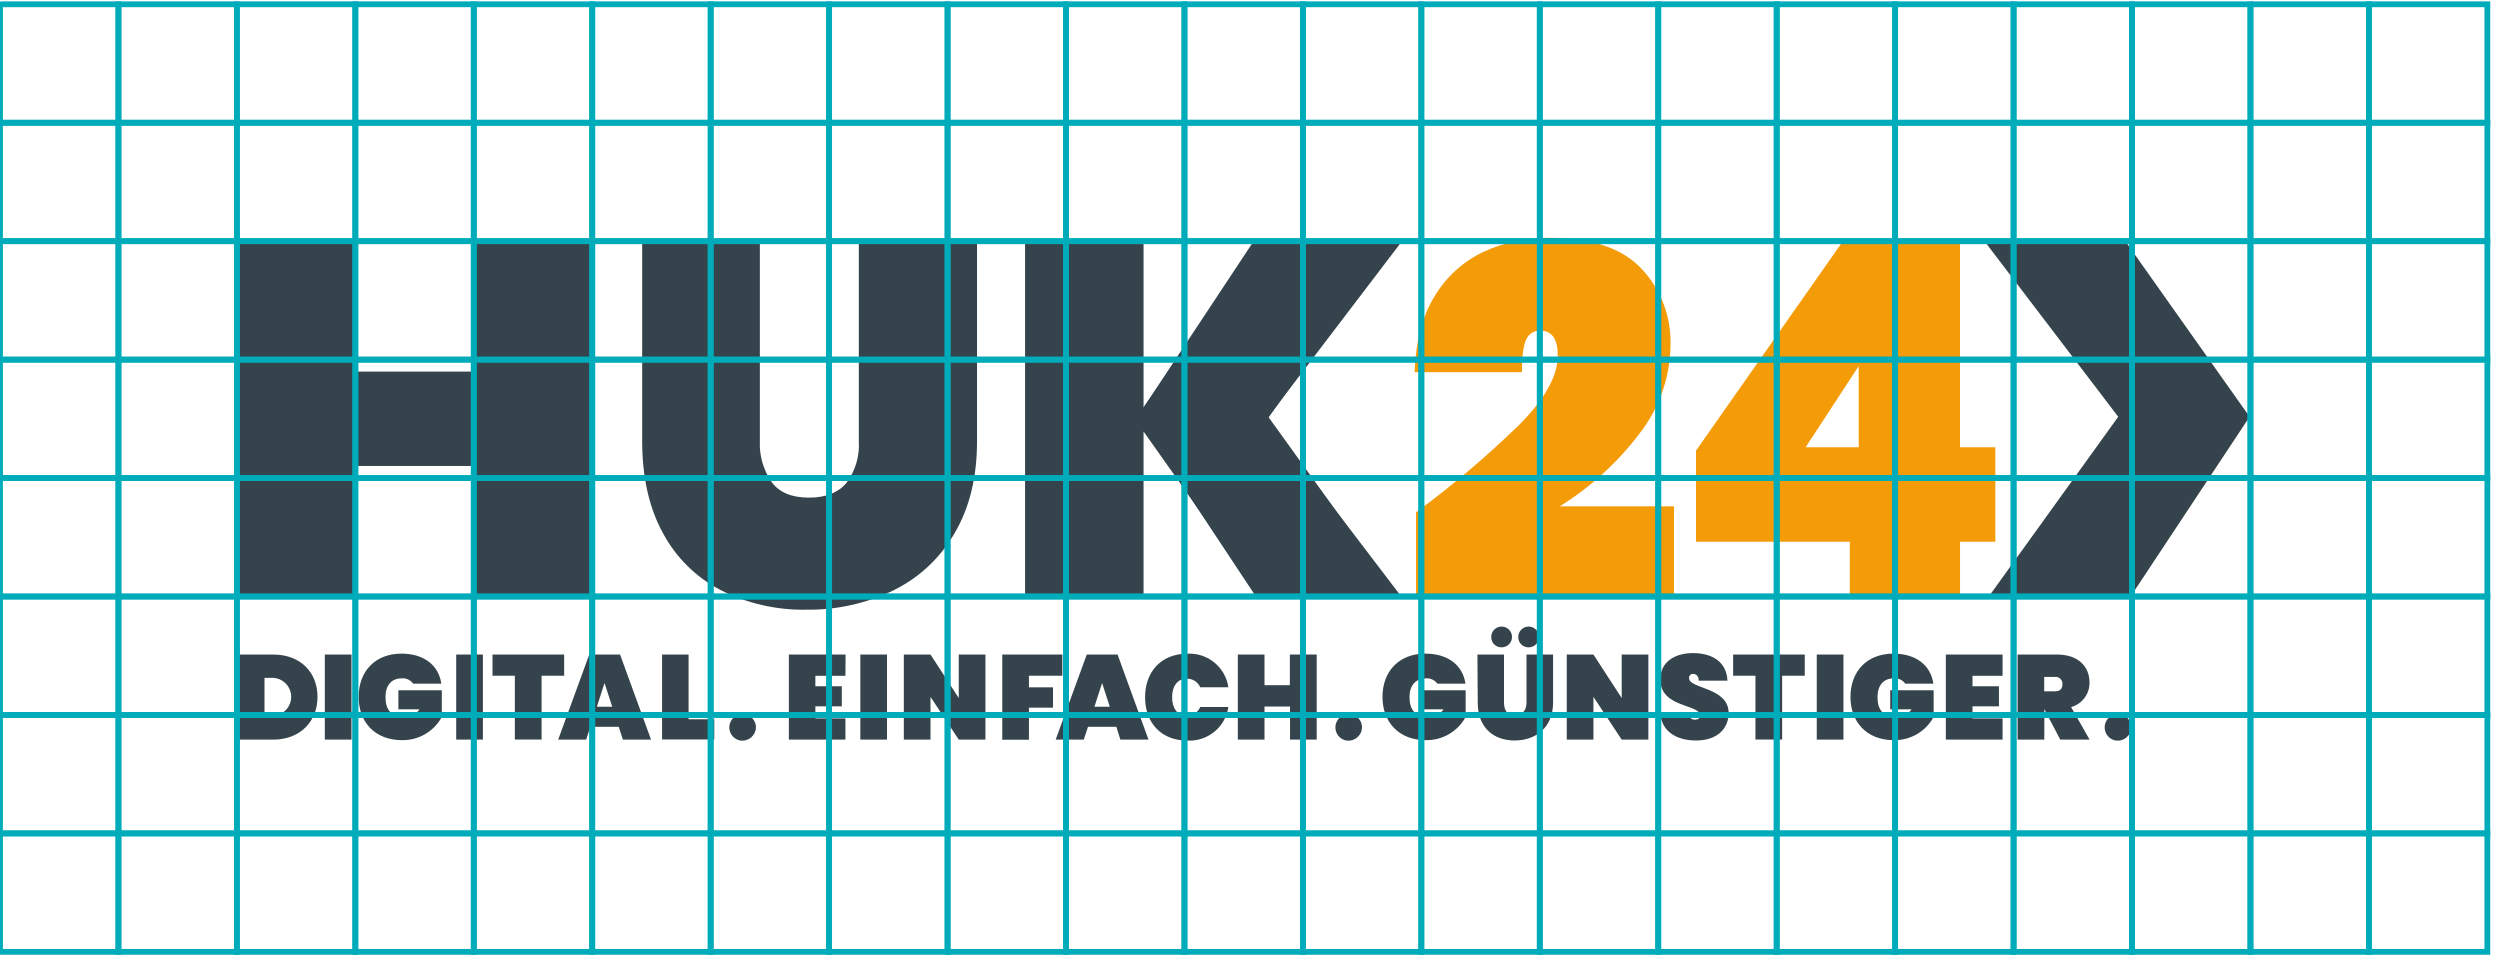
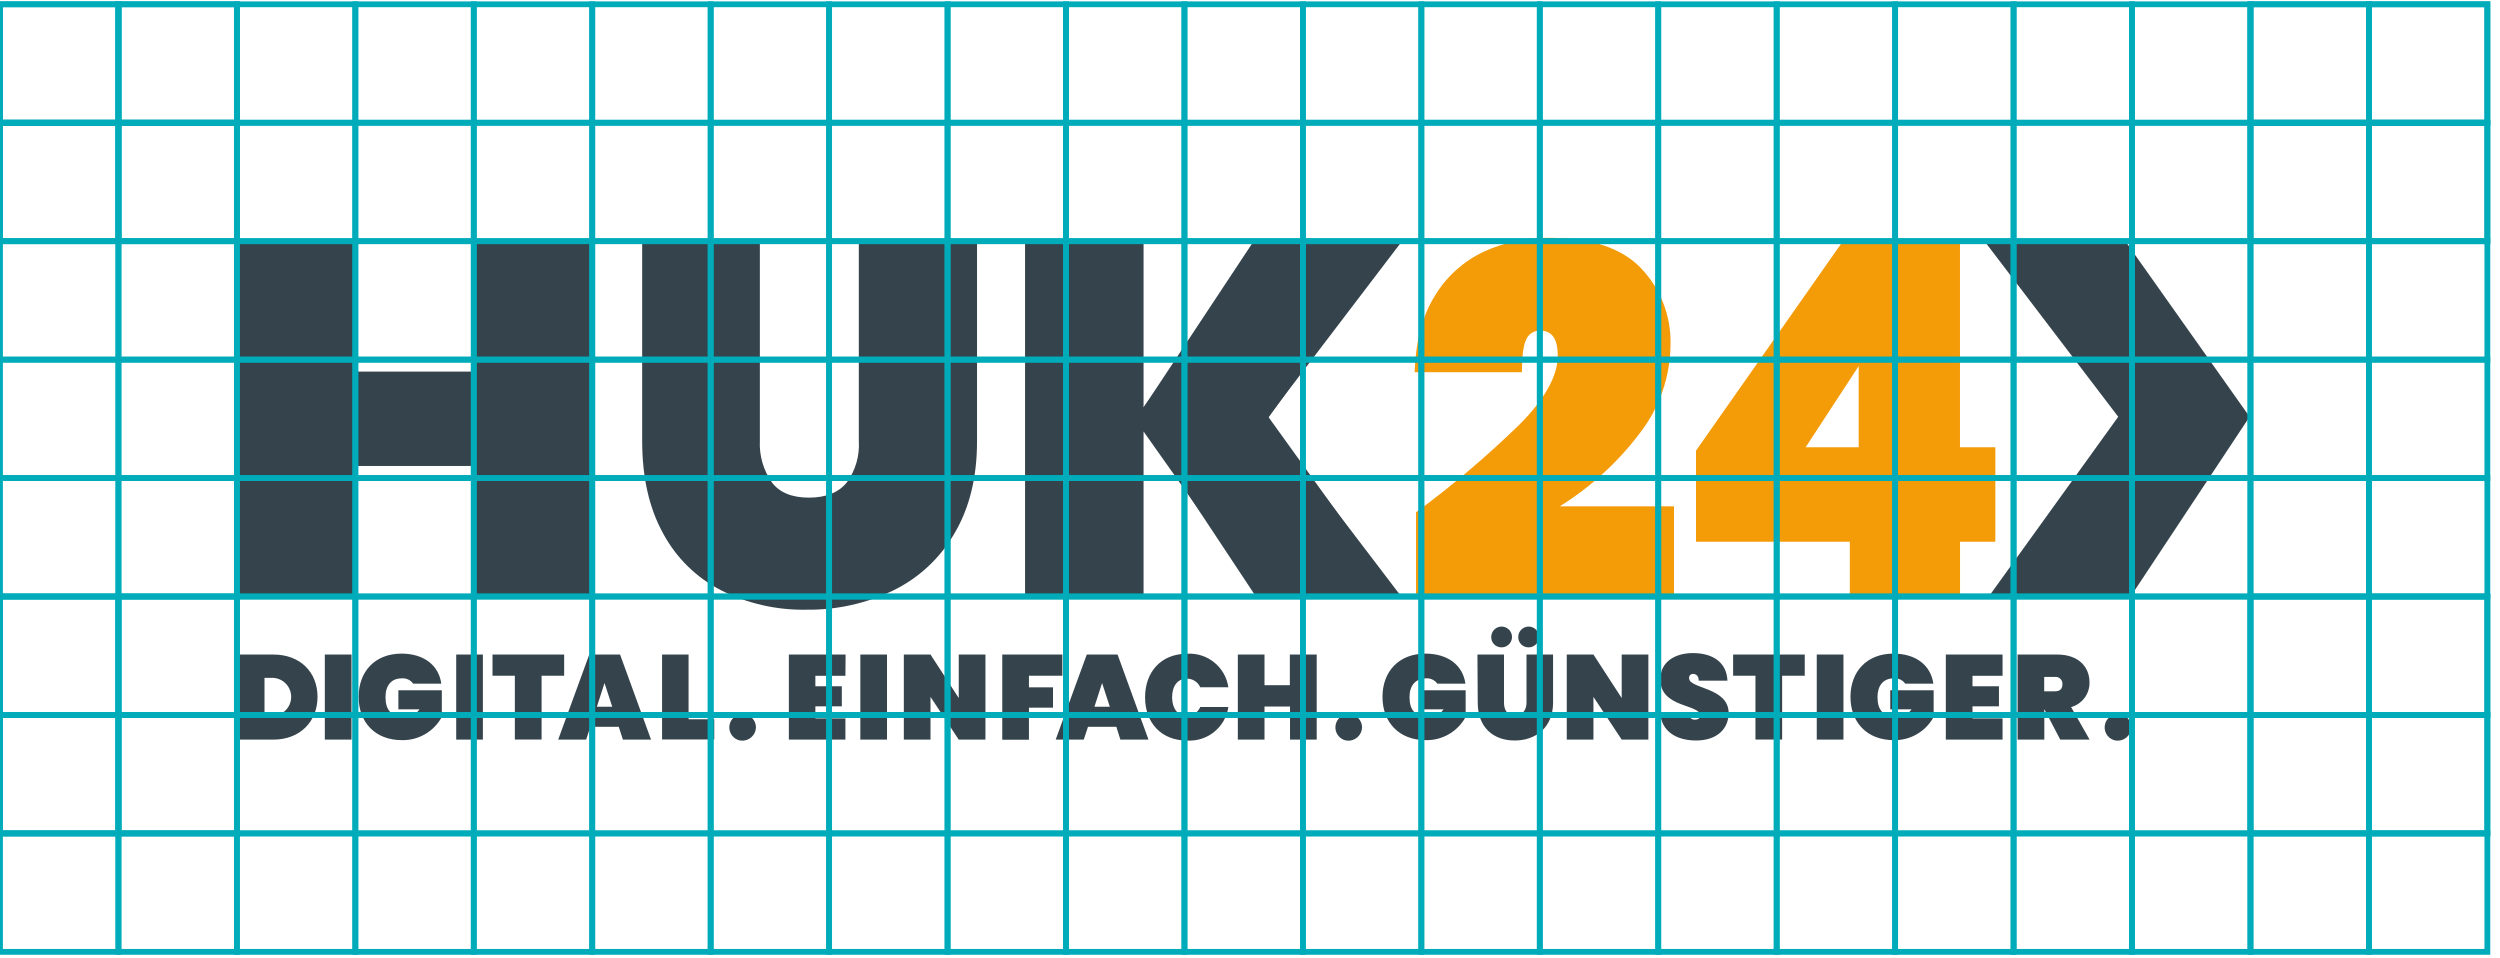
<svg id="logo--claim" viewBox="0 0 431 165">
  <svg id="logo" class="logo" x="41" y="41" viewBox="0 0 347 87" width="347" height="87">
    <path id="letter--h" class="letter" fill="#35444C" d="M40.95 23.062H20.56V.532H.14v61.18h20.42v-22.38h20.39v22.38h20.43V.532H40.95z" />
    <path id="letter--u" class="letter" d="M107.06 35.002a11 11 0 0 1-2.06 7.16c-1.42 1.75-3.59 2.63-6.54 2.63s-5.07-.88-6.39-2.63a11.54 11.54 0 0 1-2.07-7.16V.532H69.71v34.47c0 6.26 1.197 11.567 3.59 15.92a23.5 23.5 0 0 0 10 9.84 31.4 31.4 0 0 0 14.7 3.35 33.45 33.45 0 0 0 15-3.32 24.67 24.67 0 0 0 10.58-9.89c2.58-4.38 3.867-9.67 3.86-15.87V.532h-20.38v34.47z" fill="#35444C" />
    <path id="letter--k" class="letter" fill="#35444C" d="M200.48 61.712l-23.09-30.32L199.6.532h-24.44l-19.01 28.73V.532h-20.43v61.18h20.43v-28.32l20.04 28.32h24.29z" />
    <path id="letter--klammer--links" class="letter" fill="#35444C" d="M176.45.532h24.29l-23.09 30.32 22.22 30.86h-24.44L155 30.852z" />
    <path id="letter--2" class="letter letter--2" d="M241.6 33.812a25.24 25.24 0 0 0 5.4-15.4 18.38 18.38 0 0 0-5-13.08c-3.333-3.553-8.63-5.33-15.89-5.33a26.43 26.43 0 0 0-11.35 2.41 19.5 19.5 0 0 0-8.39 7.59c-2.153 3.44-3.317 7.827-3.49 13.16h18.5c0-2.747.243-4.623.73-5.63a2.52 2.52 0 0 1 2.45-1.53c2 0 3 1.44 3 4.3 0 3.5-2.197 7.46-6.59 11.88a170.24 170.24 0 0 1-17.85 15.14v14.37h44.48v-15.4h-19.7a51.07 51.07 0 0 0 13.7-12.48z" fill="#F49B08" />
    <path id="letter--4" class="letter letter--4" d="M296.9.692v35.42h6.1v16.28h-6.09v9.32h-19v-9.32h-26.52v-15.7l25.25-36h20.26zm-17.46 21.42l-9.15 14h9.15v-14z" fill="#F49B08" />
    <path id="letter--klammer--rechts" class="letter" fill="#35444C" d="M325.38.532h-24.29l23.09 30.32-22.22 30.86h24.44l20.43-30.86z" />
    <path id="claim" class="claim" fill="#35444C" d="M6.11 71.842c4.69 0 7.63 3.07 7.63 7.3 0 4.18-2.94 7.37-7.63 7.37H0v-14.67h6.11zm-.37 4.02H4.6v6.55h1.14a3.28 3.28 0 1 0 0-6.55zM15 71.842h4.6v14.67H15zM35.08 76.862h-4.85a2.18 2.18 0 0 0-2-.91c-1.78 0-2.77 1.26-2.77 3.21 0 2.28 1 3.42 3.29 3.42a3 3 0 0 0 2.57-1.29h-3.64v-3.29h7.49v4.6a7.65 7.65 0 0 1-6.88 4c-4.63 0-7.46-3.09-7.46-7.46s2.81-7.46 7.41-7.46c3.9.02 6.41 2.05 6.84 5.18zM37.65 71.842h4.6v14.67h-4.6zM43.91 71.842h12.35v3.65h-3.89v11h-4.61v-11h-3.85zM65.9 71.842l5.34 14.67h-4.85l-.72-2.21h-4.89l-.73 2.21h-4.82l5.36-14.67h5.31zm-2.68 4.91l-1.32 4.09h2.65l-1.33-4.09zM77.71 71.842v11.16h4.43v3.48h-9v-14.64zM86.7 86.682a2.3 2.3 0 1 1 2.63-2.26 2.37 2.37 0 0 1-2.63 2.26zM104.75 75.512h-5.18v1.8h4.56v3.46h-4.56v2.08h5.18v3.66H95v-14.67h9.78zM107.32 71.842h4.6v14.67h-4.6zM128.89 71.842v14.67h-4.6l-4.87-7.37v7.37h-4.6v-14.67h4.6l4.87 7.5v-7.5zM131.79 71.842h10.36v3.65h-5.76v2h4.15v3.51h-4.15v5.53h-4.6zM151.67 71.842l5.33 14.67h-4.85l-.69-2.21h-4.89l-.73 2.21H141l5.36-14.67h5.31zm-2.67 4.91l-1.32 4.09h2.65l-1.33-4.09zM163.66 71.702a6.77 6.77 0 0 1 7.11 5.78h-4.85a2.49 2.49 0 0 0-2.34-1.48c-1.55 0-2.51 1.26-2.51 3.21s1 3.21 2.51 3.21a2.49 2.49 0 0 0 2.34-1.53h4.85a6.77 6.77 0 0 1-7.11 5.78c-4.49 0-7.25-3.09-7.25-7.46s2.76-7.51 7.25-7.51zM181.4 80.802H177v5.71h-4.6v-14.67h4.6v5.29h4.37v-5.29H186v14.67h-4.6zM191.18 86.682a2.3 2.3 0 1 1 2.64-2.26 2.37 2.37 0 0 1-2.64 2.26zM211.64 76.862h-4.85a2.19 2.19 0 0 0-2-.91c-1.79.05-2.79 1.26-2.79 3.21 0 2.28 1 3.42 3.3 3.42a3 3 0 0 0 2.57-1.29h-3.67v-3.29h7.48v4.6a7.65 7.65 0 0 1-6.88 4c-4.62 0-7.46-3.09-7.46-7.46s2.82-7.46 7.42-7.46c3.93.02 6.44 2.05 6.88 5.18zM213.71 71.842h4.58v8.27c0 1.27.5 2.2 1.88 2.2s2-.93 2-2.2v-8.27h4.58v8.27c0 4.33-3 6.55-6.63 6.55s-6.36-2.22-6.36-6.55l-.05-8.27zM216.09 68.842a1.79 1.79 0 1 1 1.76 1.76 1.74 1.74 0 0 1-1.76-1.74v-.02zM220.75 68.842a1.79 1.79 0 1 1 1.77 1.76 1.74 1.74 0 0 1-1.77-1.74v-.02zM243.18 71.842v14.67h-4.6l-4.87-7.37v7.37h-4.6v-14.67h4.6l4.87 7.5v-7.5zM251.4 86.662c-3.35 0-6-1.55-6.19-4.85h4.89c.08 1.08.66 1.26 1.12 1.26.46 0 .89-.2.89-.72 0-2-6.94-1.27-6.86-6.28 0-2.94 2.49-4.48 5.61-4.48 3.55 0 5.83 1.7 5.95 4.75h-4.95c0-.89-.52-1.16-1-1.16a.66.66 0 0 0-.66.75c0 1.84 6.82 1.53 6.82 6-.02 2.74-2.02 4.73-5.62 4.73zM257.79 71.842h12.35v3.65h-3.9v11h-4.6v-11h-3.85zM272.21 71.842h4.6v14.67h-4.6zM292.31 76.862h-4.85a2.19 2.19 0 0 0-2-.91c-1.78 0-2.78 1.26-2.78 3.21 0 2.28 1 3.42 3.3 3.42a3 3 0 0 0 2.57-1.29h-3.67v-3.29h7.48v4.6a7.64 7.64 0 0 1-6.88 4c-4.62 0-7.46-3.09-7.46-7.46s2.82-7.46 7.42-7.46c3.93.02 6.43 2.05 6.87 5.18zM304.24 75.512h-5.18v1.8h4.56v3.46h-4.56v2.08h5.18v3.66h-9.78v-14.67h9.78zM313.65 71.842c3.69 0 5.58 2.12 5.58 4.81a4.32 4.32 0 0 1-3.17 4.25l3.19 5.61h-5.06l-2.75-5.26v5.26h-4.61v-14.67h6.82zm-.41 3.86h-1.82v2.48h1.82c.87 0 1.32-.37 1.32-1.24a1.17 1.17 0 0 0-1.32-1.24zM323.81 86.682a2.3 2.3 0 1 1 2.63-2.26 2.37 2.37 0 0 1-2.63 2.26z" />
  </svg>
  <g id="grid" class="grid" stroke="#00ABBA" fill="transparent">
    <polygon class="cell" points="20.42 62 7.10542736e-15 62 7.10542736e-15 82.42 20.42 82.42" />
    <polygon class="cell" points="20.42 41.58 7.10542736e-15 41.58 7.10542736e-15 62 20.42 62" />
    <polygon class="cell" points="20.42 21.16 7.10542736e-15 21.16 7.10542736e-15 41.58 20.42 41.58" />
    <polygon class="cell" points="20.42 0.74 7.10542736e-15 0.74 7.10542736e-15 21.16 20.42 21.16" />
    <polygon class="cell" points="20.42 82.42 7.10542736e-15 82.42 7.10542736e-15 102.84 20.42 102.84" />
    <polygon class="cell" points="20.42 102.84 7.10542736e-15 102.84 7.10542736e-15 123.26 20.42 123.26" />
    <polygon class="cell" points="20.42 123.26 7.10542736e-15 123.26 7.10542736e-15 143.68 20.42 143.68" />
    <polygon class="cell" points="20.42 143.68 7.10542736e-15 143.68 7.10542736e-15 164.1 20.42 164.1" />
    <polygon class="cell" points="40.84 62 20.42 62 20.42 82.42 40.84 82.42" />
    <polygon class="cell" points="40.84 41.58 20.42 41.58 20.42 62 40.84 62" />
    <polygon class="cell" points="40.84 21.16 20.42 21.16 20.42 41.58 40.84 41.58" />
    <polygon class="cell" points="40.84 0.74 20.42 0.74 20.42 21.16 40.84 21.16" />
    <polygon class="cell" points="40.84 82.42 20.42 82.42 20.42 102.84 40.84 102.84" />
    <polygon class="cell" points="40.84 102.84 20.42 102.84 20.42 123.26 40.84 123.26" />
    <polygon class="cell" points="40.84 123.26 20.42 123.26 20.42 143.68 40.84 143.68" />
    <polygon class="cell" points="40.84 143.68 20.42 143.68 20.42 164.1 40.84 164.1" />
    <polygon class="cell" points="61.26 62 40.84 62 40.84 82.42 61.26 82.42" />
    <polygon class="cell" points="61.26 41.58 40.84 41.58 40.84 62 61.26 62" />
    <polygon class="cell" points="61.26 21.16 40.84 21.16 40.84 41.58 61.26 41.58" />
    <polygon class="cell" points="61.26 0.74 40.84 0.74 40.84 21.16 61.26 21.16" />
    <polygon class="cell" points="61.26 82.42 40.84 82.42 40.84 102.84 61.26 102.84" />
    <polygon class="cell" points="61.26 102.84 40.84 102.84 40.84 123.26 61.26 123.26" />
    <polygon class="cell" points="61.26 123.26 40.84 123.26 40.84 143.68 61.26 143.68" />
    <polygon class="cell" points="61.26 143.68 40.84 143.68 40.84 164.1 61.26 164.1" />
    <polygon class="cell" points="81.68 62 61.26 62 61.26 82.42 81.68 82.42" />
    <polygon class="cell" points="81.68 41.58 61.26 41.58 61.26 62 81.68 62" />
    <polygon class="cell" points="81.68 21.16 61.26 21.16 61.26 41.58 81.68 41.58" />
    <polygon class="cell" points="81.68 0.74 61.26 0.74 61.26 21.16 81.68 21.16" />
    <polygon class="cell" points="81.68 82.42 61.26 82.42 61.26 102.84 81.68 102.84" />
    <polygon class="cell" points="81.68 102.84 61.26 102.84 61.26 123.26 81.68 123.26" />
    <polygon class="cell" points="81.68 123.26 61.26 123.26 61.26 143.68 81.68 143.68" />
    <polygon class="cell" points="81.68 143.68 61.26 143.68 61.26 164.1 81.68 164.1" />
    <polygon class="cell" points="102.1 62 81.68 62 81.68 82.42 102.1 82.42" />
    <polygon class="cell" points="102.1 41.58 81.68 41.58 81.68 62 102.1 62" />
    <polygon class="cell" points="102.1 21.16 81.68 21.16 81.68 41.58 102.1 41.58" />
    <polygon class="cell" points="102.1 0.74 81.68 0.74 81.68 21.16 102.1 21.16" />
    <polygon class="cell" points="102.1 82.42 81.68 82.42 81.68 102.84 102.1 102.84" />
    <polygon class="cell" points="102.1 102.84 81.68 102.84 81.68 123.26 102.1 123.26" />
    <polygon class="cell" points="102.1 123.26 81.68 123.26 81.68 143.68 102.1 143.68" />
    <polygon class="cell" points="102.1 143.68 81.68 143.68 81.68 164.1 102.1 164.1" />
    <polygon class="cell" points="122.52 62 102.1 62 102.1 82.42 122.52 82.42" />
    <polygon class="cell" points="122.52 41.58 102.1 41.58 102.1 62 122.52 62" />
    <polygon class="cell" points="122.52 21.16 102.1 21.16 102.1 41.58 122.52 41.58" />
    <polygon class="cell" points="122.52 0.74 102.1 0.74 102.1 21.16 122.52 21.16" />
    <polygon class="cell" points="122.52 82.42 102.1 82.42 102.1 102.84 122.52 102.84" />
    <polygon class="cell" points="122.52 102.84 102.1 102.84 102.1 123.26 122.52 123.26" />
    <polygon class="cell" points="122.52 123.26 102.1 123.26 102.1 143.68 122.52 143.68" />
    <polygon class="cell" points="122.52 143.68 102.1 143.68 102.1 164.1 122.52 164.1" />
    <polygon class="cell" points="142.94 62 122.52 62 122.52 82.42 142.94 82.42" />
    <polygon class="cell" points="142.94 41.58 122.52 41.58 122.52 62 142.94 62" />
    <polygon class="cell" points="142.94 21.16 122.52 21.16 122.52 41.58 142.94 41.58" />
    <polygon class="cell" points="142.94 0.74 122.52 0.74 122.52 21.16 142.94 21.16" />
    <polygon class="cell" points="142.94 82.42 122.52 82.42 122.52 102.84 142.94 102.84" />
    <polygon class="cell" points="142.94 102.84 122.52 102.84 122.52 123.26 142.94 123.26" />
    <polygon class="cell" points="142.94 123.26 122.52 123.26 122.52 143.68 142.94 143.68" />
    <polygon class="cell" points="142.94 143.68 122.52 143.68 122.52 164.1 142.94 164.1" />
    <polygon class="cell" points="163.36 62 142.94 62 142.94 82.42 163.36 82.42" />
    <polygon class="cell" points="163.36 41.58 142.94 41.58 142.94 62 163.36 62" />
    <polygon class="cell" points="163.36 21.16 142.94 21.16 142.94 41.58 163.36 41.58" />
    <polygon class="cell" points="163.36 0.74 142.94 0.74 142.94 21.16 163.36 21.16" />
    <polygon class="cell" points="163.36 82.42 142.94 82.42 142.94 102.84 163.36 102.84" />
    <polygon class="cell" points="163.36 102.84 142.94 102.84 142.94 123.26 163.36 123.26" />
    <polygon class="cell" points="163.36 123.26 142.94 123.26 142.94 143.68 163.36 143.68" />
    <polygon class="cell" points="163.36 143.68 142.94 143.68 142.94 164.1 163.36 164.1" />
    <polygon class="cell" points="183.78 62 163.36 62 163.36 82.42 183.78 82.42" />
    <polygon class="cell" points="183.78 41.58 163.36 41.58 163.36 62 183.78 62" />
    <polygon class="cell" points="183.78 21.16 163.36 21.16 163.36 41.58 183.78 41.58" />
    <polygon class="cell" points="183.78 0.74 163.36 0.74 163.36 21.16 183.78 21.16" />
    <polygon class="cell" points="183.78 82.42 163.36 82.42 163.36 102.84 183.78 102.84" />
    <polygon class="cell" points="183.78 102.84 163.36 102.84 163.36 123.26 183.78 123.26" />
    <polygon class="cell" points="183.78 123.26 163.36 123.26 163.36 143.68 183.78 143.68" />
    <polygon class="cell" points="183.78 143.68 163.36 143.68 163.36 164.1 183.78 164.1" />
    <polygon class="cell" points="204.2 62 183.78 62 183.78 82.42 204.2 82.42" />
    <polygon class="cell" points="204.2 41.58 183.78 41.58 183.78 62 204.2 62" />
    <polygon class="cell" points="204.2 21.16 183.78 21.16 183.78 41.58 204.2 41.58" />
    <polygon class="cell" points="204.2 0.74 183.78 0.74 183.78 21.16 204.2 21.16" />
    <polygon class="cell" points="204.2 82.42 183.78 82.42 183.78 102.84 204.2 102.84" />
    <polygon class="cell" points="204.2 102.84 183.78 102.84 183.78 123.26 204.2 123.26" />
    <polygon class="cell" points="204.2 123.26 183.78 123.26 183.78 143.68 204.2 143.68" />
    <polygon class="cell" points="204.2 143.68 183.78 143.68 183.78 164.1 204.2 164.1" />
    <polygon class="cell" points="224.62 62 204.2 62 204.2 82.42 224.62 82.42" />
    <polygon class="cell" points="224.62 41.58 204.2 41.58 204.2 62 224.62 62" />
    <polygon class="cell" points="224.62 21.16 204.2 21.16 204.2 41.58 224.62 41.58" />
    <polygon class="cell" points="224.62 0.74 204.2 0.74 204.2 21.16 224.62 21.16" />
    <polygon class="cell" points="224.62 82.42 204.2 82.42 204.2 102.84 224.62 102.84" />
    <polygon class="cell" points="224.62 102.84 204.2 102.84 204.2 123.26 224.62 123.26" />
    <polygon class="cell" points="224.62 123.26 204.2 123.26 204.2 143.68 224.62 143.68" />
    <polygon class="cell" points="224.62 143.68 204.2 143.68 204.2 164.1 224.62 164.1" />
    <polygon class="cell" points="245.04 62 224.62 62 224.62 82.42 245.04 82.42" />
    <polygon class="cell" points="245.04 41.58 224.62 41.58 224.62 62 245.04 62" />
    <polygon class="cell" points="245.04 21.16 224.62 21.16 224.62 41.58 245.04 41.58" />
    <polygon class="cell" points="245.04 0.74 224.62 0.74 224.62 21.16 245.04 21.16" />
    <polygon class="cell" points="245.04 82.42 224.62 82.42 224.62 102.84 245.04 102.84" />
    <polygon class="cell" points="245.04 102.84 224.62 102.84 224.62 123.26 245.04 123.26" />
    <polygon class="cell" points="245.04 123.26 224.62 123.26 224.62 143.68 245.04 143.68" />
    <polygon class="cell" points="245.04 143.68 224.62 143.68 224.62 164.1 245.04 164.1" />
    <polygon class="cell" points="265.46 62 245.04 62 245.04 82.42 265.46 82.42" />
    <polygon class="cell" points="265.46 41.58 245.04 41.58 245.04 62 265.46 62" />
    <polygon class="cell" points="265.46 21.16 245.04 21.16 245.04 41.58 265.46 41.58" />
    <polygon class="cell" points="265.46 0.74 245.04 0.74 245.04 21.16 265.46 21.16" />
    <polygon class="cell" points="265.46 82.42 245.04 82.42 245.04 102.84 265.46 102.84" />
    <polygon class="cell" points="265.46 102.84 245.04 102.84 245.04 123.26 265.46 123.26" />
    <polygon class="cell" points="265.46 123.26 245.04 123.26 245.04 143.68 265.46 143.68" />
    <polygon class="cell" points="265.46 143.68 245.04 143.68 245.04 164.1 265.46 164.1" />
    <polygon class="cell" points="285.88 62 265.46 62 265.46 82.42 285.88 82.42" />
    <polygon class="cell" points="285.88 41.58 265.46 41.58 265.46 62 285.88 62" />
    <polygon class="cell" points="285.88 21.16 265.46 21.16 265.46 41.58 285.88 41.58" />
    <polygon class="cell" points="285.88 0.74 265.46 0.74 265.46 21.16 285.88 21.16" />
    <polygon class="cell" points="285.88 82.42 265.46 82.42 265.46 102.84 285.88 102.84" />
    <polygon class="cell" points="285.88 102.84 265.46 102.84 265.46 123.26 285.88 123.26" />
    <polygon class="cell" points="285.88 123.26 265.46 123.26 265.46 143.68 285.88 143.68" />
    <polygon class="cell" points="285.88 143.68 265.46 143.68 265.46 164.1 285.88 164.1" />
    <polygon class="cell" points="306.3 62 285.88 62 285.88 82.42 306.3 82.42" />
    <polygon class="cell" points="306.3 41.58 285.88 41.58 285.88 62 306.3 62" />
    <polygon class="cell" points="306.3 21.16 285.88 21.16 285.88 41.58 306.3 41.58" />
    <polygon class="cell" points="306.3 0.74 285.88 0.74 285.88 21.16 306.3 21.16" />
    <polygon class="cell" points="306.3 82.42 285.88 82.42 285.88 102.84 306.3 102.84" />
    <polygon class="cell" points="306.3 102.84 285.88 102.84 285.88 123.26 306.3 123.26" />
    <polygon class="cell" points="306.3 123.26 285.88 123.26 285.88 143.68 306.3 143.68" />
    <polygon class="cell" points="306.3 143.68 285.88 143.68 285.88 164.1 306.3 164.1" />
    <polygon class="cell" points="326.72 62 306.3 62 306.3 82.42 326.72 82.42" />
    <polygon class="cell" points="326.72 41.58 306.3 41.58 306.3 62 326.72 62" />
    <polygon class="cell" points="326.72 21.16 306.3 21.16 306.3 41.58 326.72 41.58" />
    <polygon class="cell" points="326.72 0.74 306.3 0.74 306.3 21.16 326.72 21.16" />
    <polygon class="cell" points="326.72 82.42 306.3 82.42 306.3 102.84 326.72 102.84" />
    <polygon class="cell" points="326.72 102.84 306.3 102.84 306.3 123.26 326.72 123.26" />
    <polygon class="cell" points="326.72 123.26 306.3 123.26 306.3 143.68 326.72 143.68" />
    <polygon class="cell" points="326.72 143.68 306.3 143.68 306.3 164.1 326.72 164.1" />
    <polygon class="cell" points="347.14 62 326.72 62 326.72 82.42 347.14 82.42" />
    <polygon class="cell" points="347.14 41.58 326.72 41.58 326.72 62 347.14 62" />
    <polygon class="cell" points="347.14 21.16 326.72 21.16 326.72 41.58 347.14 41.58" />
    <polygon class="cell" points="347.14 0.74 326.72 0.74 326.72 21.16 347.14 21.16" />
    <polygon class="cell" points="347.14 82.42 326.72 82.42 326.72 102.84 347.14 102.84" />
    <polygon class="cell" points="347.14 102.84 326.72 102.84 326.72 123.26 347.14 123.26" />
    <polygon class="cell" points="347.14 123.26 326.72 123.26 326.72 143.68 347.14 143.68" />
    <polygon class="cell" points="347.14 143.68 326.72 143.68 326.72 164.1 347.14 164.1" />
    <polygon class="cell" points="367.56 62 347.14 62 347.14 82.42 367.56 82.42" />
    <polygon class="cell" points="367.56 41.58 347.14 41.58 347.14 62 367.56 62" />
    <polygon class="cell" points="367.56 21.16 347.14 21.16 347.14 41.58 367.56 41.58" />
    <polygon class="cell" points="367.56 0.74 347.14 0.74 347.14 21.16 367.56 21.16" />
    <polygon class="cell" points="367.56 82.42 347.14 82.42 347.14 102.84 367.56 102.84" />
    <polygon class="cell" points="367.56 102.84 347.14 102.84 347.14 123.26 367.56 123.26" />
    <polygon class="cell" points="367.56 123.26 347.14 123.26 347.14 143.68 367.56 143.68" />
    <polygon class="cell" points="367.56 143.68 347.14 143.68 347.14 164.1 367.56 164.1" />
    <polygon class="cell" points="408.4 62 387.98 62 387.98 82.42 408.4 82.42" />
    <polygon class="cell" points="408.4 41.58 387.98 41.58 387.98 62 408.4 62" />
    <polygon class="cell" points="408.4 21.16 387.98 21.16 387.98 41.58 408.4 41.58" />
    <polygon class="cell" points="408.4 0.74 387.98 0.74 387.98 21.16 408.4 21.16" />
    <polygon class="cell" points="408.4 82.42 387.98 82.42 387.98 102.84 408.4 102.84" />
    <polygon class="cell" points="408.4 102.84 387.98 102.84 387.98 123.26 408.4 123.26" />
    <polygon class="cell" points="408.4 123.26 387.98 123.26 387.98 143.68 408.4 143.68" />
    <polygon class="cell" points="408.4 143.68 387.98 143.68 387.98 164.1 408.4 164.1" />
    <polygon class="cell" points="387.98 62 367.56 62 367.56 82.42 387.98 82.42" />
    <polygon class="cell" points="387.98 41.58 367.56 41.58 367.56 62 387.98 62" />
    <polygon class="cell" points="387.98 21.16 367.56 21.16 367.56 41.58 387.98 41.58" />
    <polygon class="cell" points="387.98 0.74 367.56 0.74 367.56 21.16 387.98 21.16" />
    <polygon class="cell" points="387.98 82.42 367.56 82.42 367.56 102.84 387.98 102.84" />
    <polygon class="cell" points="387.98 102.84 367.56 102.84 367.56 123.26 387.98 123.26" />
    <polygon class="cell" points="387.98 123.26 367.56 123.26 367.56 143.68 387.98 143.68" />
    <polygon class="cell" points="387.98 143.68 367.56 143.68 367.56 164.1 387.98 164.1" />
    <polygon class="cell" points="428.82 62 408.4 62 408.4 82.42 428.82 82.42" />
    <polygon class="cell" points="428.82 41.58 408.4 41.58 408.4 62 428.82 62" />
    <polygon class="cell" points="428.82 21.16 408.4 21.16 408.4 41.58 428.82 41.58" />
    <polygon class="cell" points="428.82 0.74 408.4 0.74 408.4 21.16 428.82 21.16" />
    <polygon class="cell" points="428.82 82.42 408.4 82.42 408.4 102.84 428.82 102.84" />
    <polygon class="cell" points="428.82 102.84 408.4 102.84 408.4 123.26 428.82 123.26" />
    <polygon class="cell" points="428.82 123.26 408.4 123.26 408.4 143.68 428.82 143.68" />
    <polygon class="cell" points="428.82 143.68 408.4 143.68 408.4 164.1 428.82 164.1" />
+     <polygon class="cell cell--safety" points="408.4 102.84 387.98 102.84 387.98 123.26 408.4 123.26" />
+     <polygon class="cell cell--safety" points="408.4 123.26 387.98 123.26 387.98 143.68 408.4 143.68" />
+     <polygon class="cell cell--safety" points="20.42 21.16 7.10542736e-15 21.16 7.10542736e-15 41.58 20.42 41.58" />
+     <polygon class="cell cell--safety" points="20.42 0.74 7.10542736e-15 0.74 7.10542736e-15 21.16 20.42 21.16" />
+     <polygon class="cell cell--safety" points="20.42 123.26 7.10542736e-15 123.26 7.10542736e-15 143.68 20.42 143.68" />
+     <polygon class="cell cell--safety" points="40.84 21.16 20.42 21.16 20.42 41.58 40.84 41.58" />
+     <polygon class="cell cell--safety" points="40.84 0.74 20.42 0.74 20.42 21.16 40.84 21.16" />
+     <polygon class="cell cell--safety" points="20.42 102.84 7.10542736e-15 102.84 7.10542736e-15 123.26 20.42 123.26" />
+     <polygon class="cell cell--safety" points="40.84 123.26 20.42 123.26 20.42 143.68 40.84 143.68" />
+     <polygon class="cell cell--safety" points="40.84 102.84 20.42 102.84 20.42 123.26 40.84 123.26" />
+     <polygon class="cell cell--safety" points="428.82 102.84 408.4 102.84 408.4 123.26 428.82 123.26" />
+     <polygon class="cell cell--safety" points="428.82 123.26 408.4 123.26 408.4 143.68 428.82 143.68" />
+     <polygon class="cell cell--safety" points="408.4 21.16 387.98 21.16 387.98 41.58 408.4 41.58" />
+     <polygon class="cell cell--safety" points="408.4 0.74 387.98 0.74 387.98 21.16 408.4 21.16" />
+     <polygon class="cell cell--safety" points="428.82 21.16 408.4 21.16 408.4 41.58 428.82 41.58" />
+     <polygon class="cell cell--safety" points="428.82 0.74 408.4 0.74 408.4 21.16 428.82 21.16" />
  </g>
</svg>
